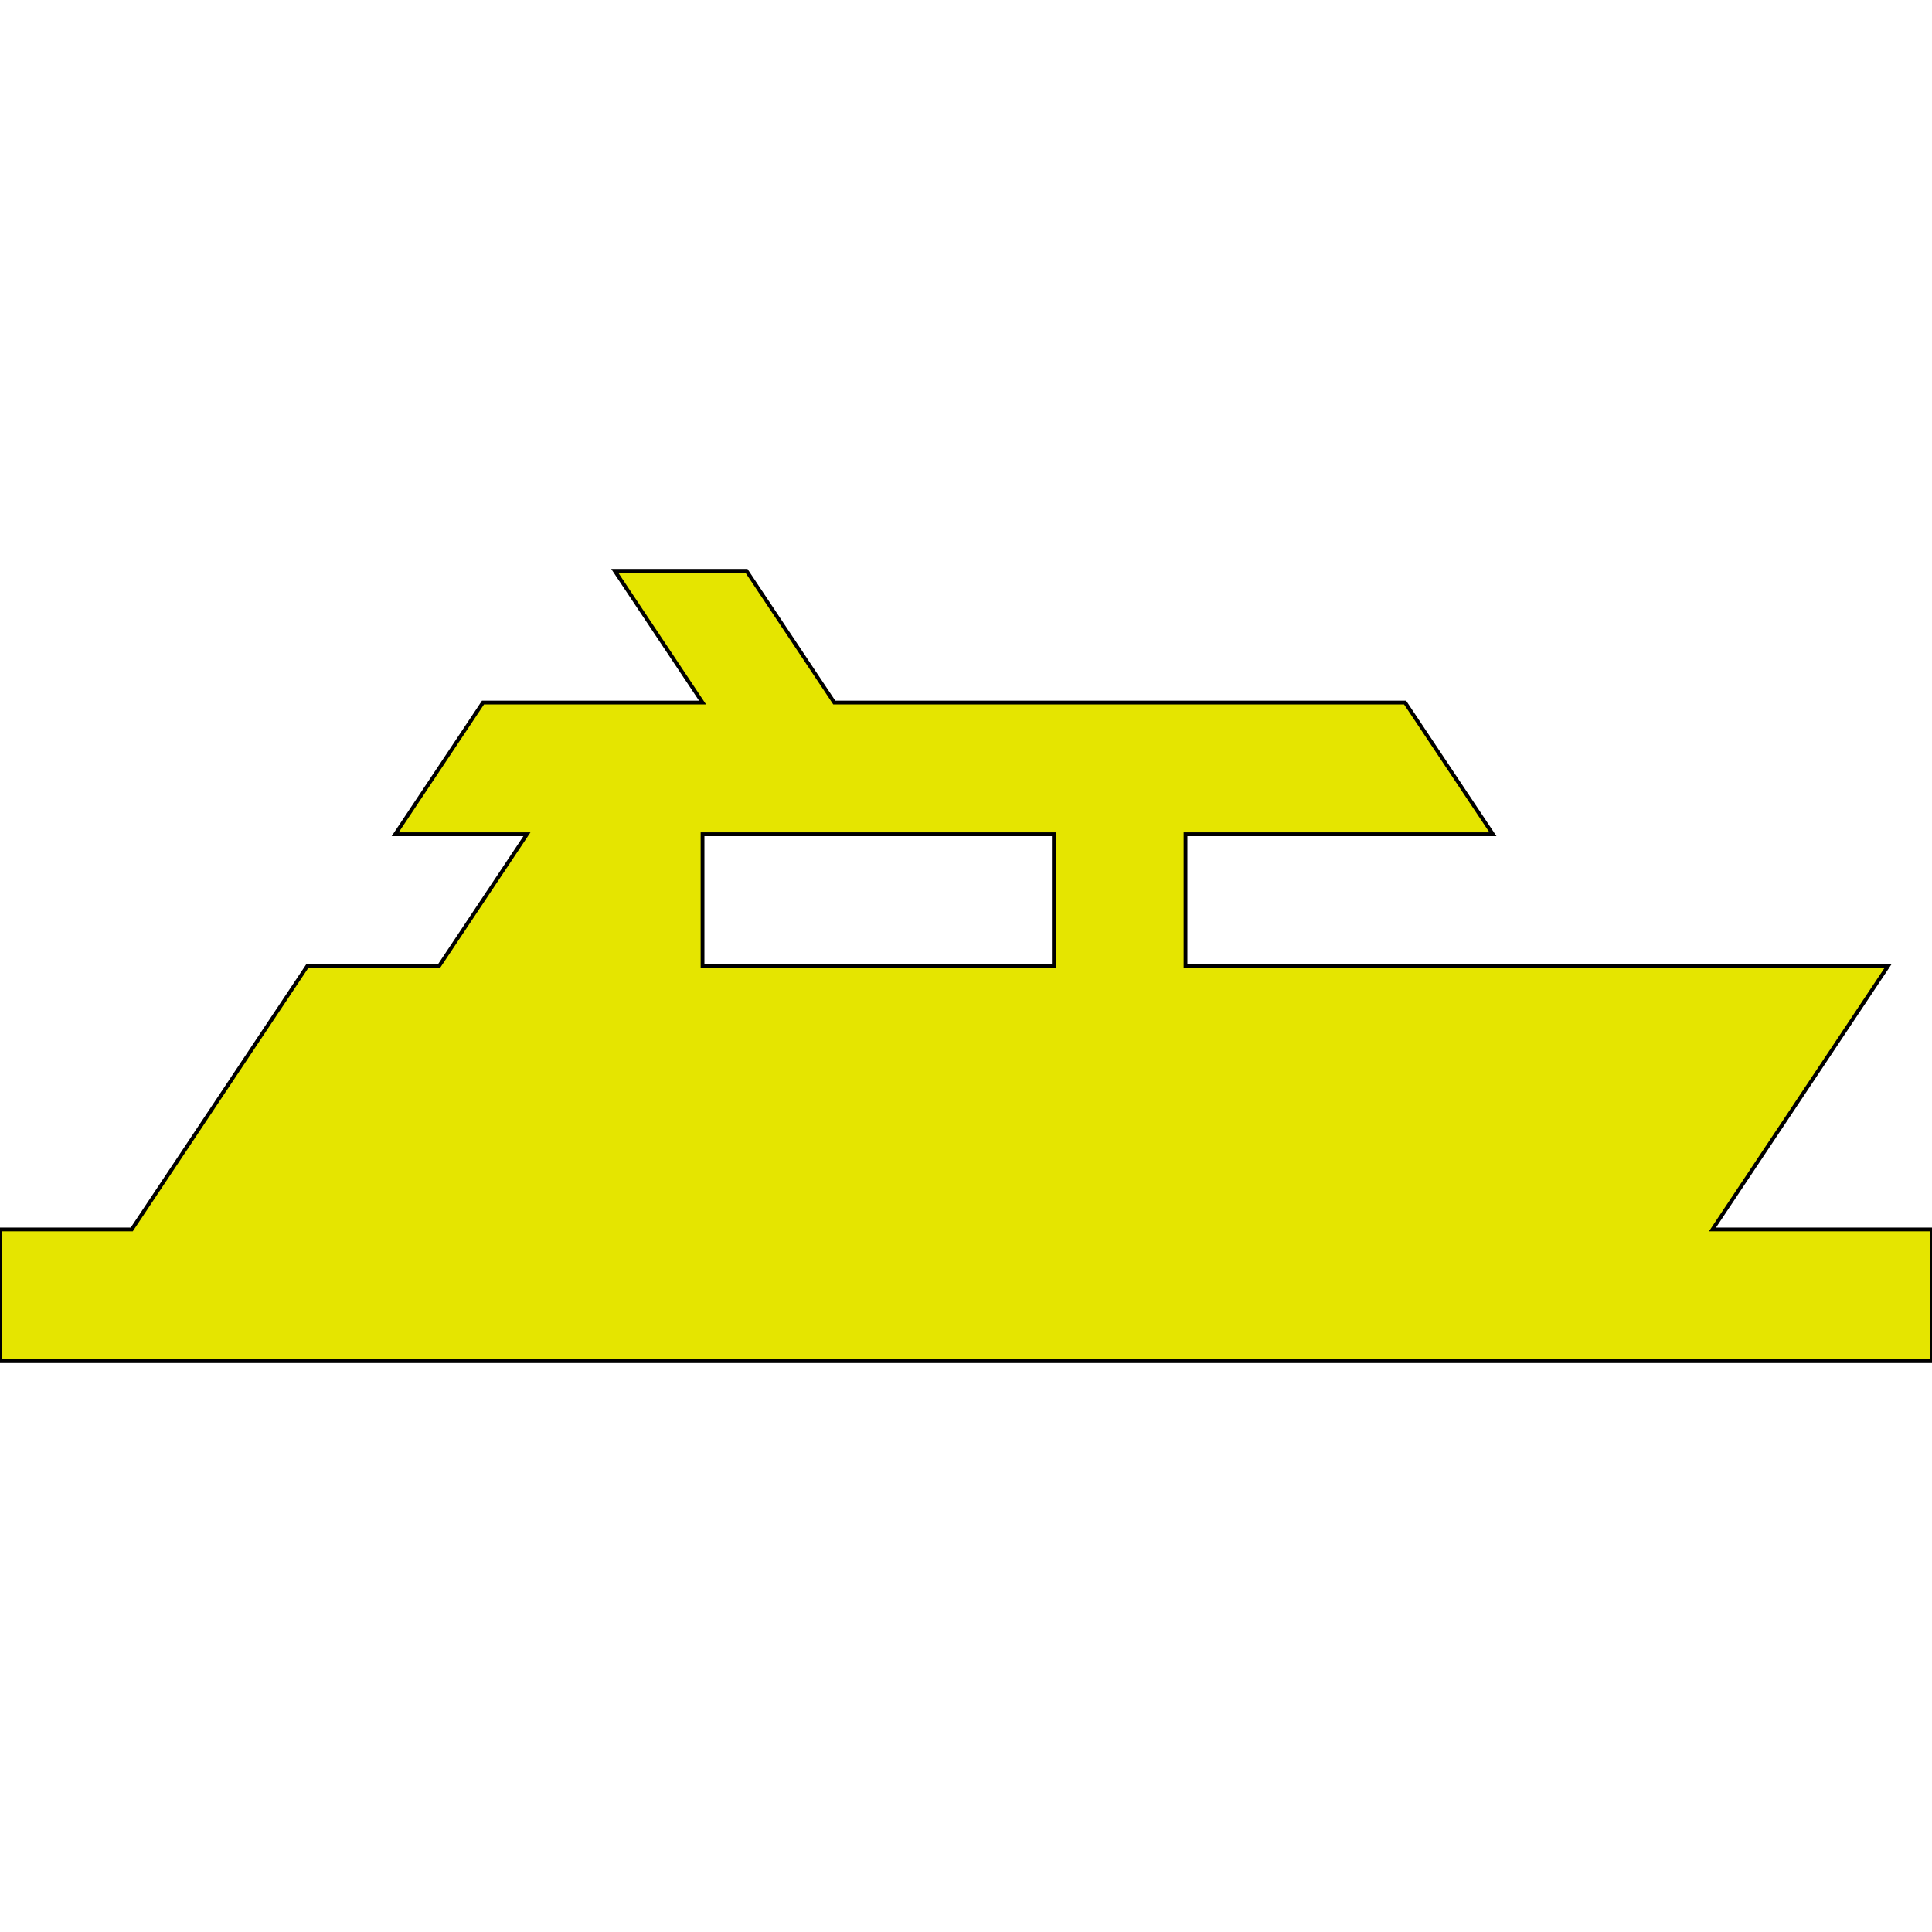
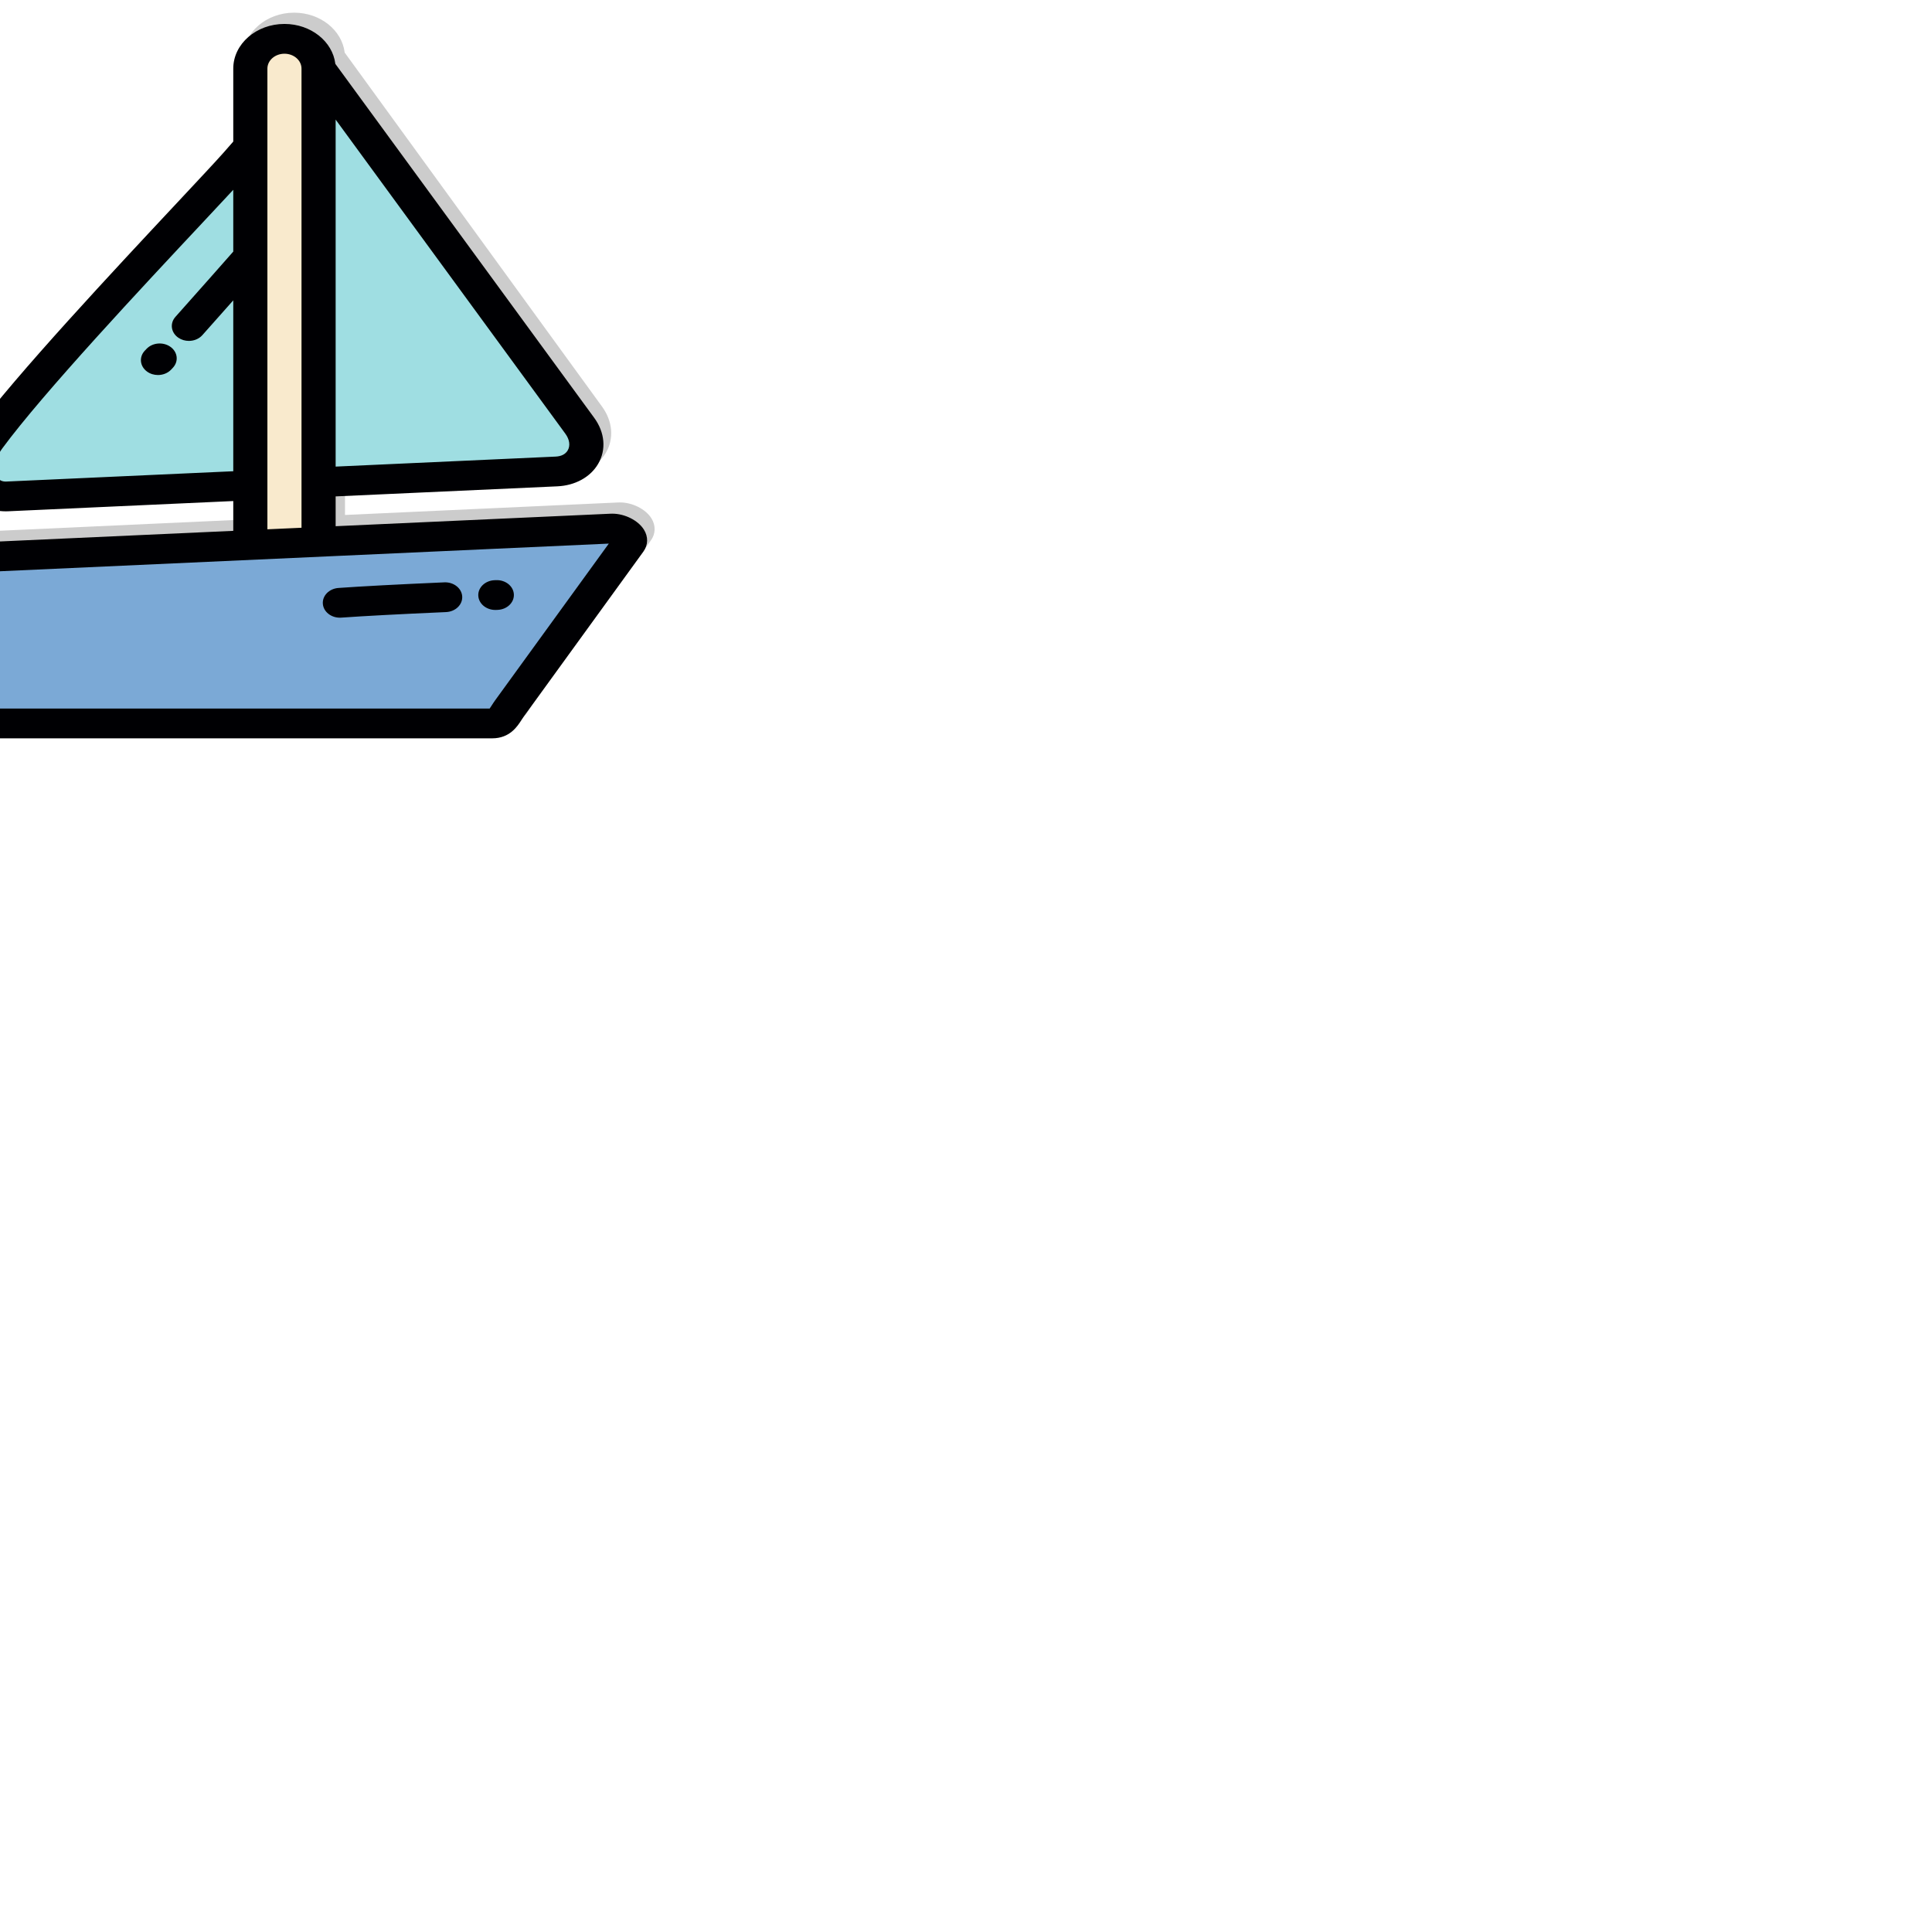
- <svg xmlns="http://www.w3.org/2000/svg" width="512" height="512" version="1.1" xml:space="preserve">
+ <svg xmlns="http://www.w3.org/2000/svg" xmlns:xlink="http://www.w3.org/1999/xlink" width="300" height="300" version="1.1" xml:space="preserve">
+   <defs>
+     <symbol height="800px" id="svg_2" viewBox="0 0 512.001 512.001" width="800px">
+       <g id="svg_1">
+         <g id="svg_4">
+           <g id="svg_5">
+             <path d="m480.74,362.37c-3.63,-6.6 -11.93,-11.38 -19.73,-11.38c-0.33,0 -0.67,0.01 -1,0.02l-172,8.96l0,-21.36l138.65,-7.22c11.07,-0.58 20.58,-6.55 25.43,-15.98c5.24,-10.18 4.33,-22.59 -2.44,-33.18l-161.83,-253.63c-1.7,-16.05 -15.32,-28.6 -31.81,-28.6c-17.65,0 -32.01,14.36 -32.01,32l0,52.31l-6.11,8.02c-5.04,6.54 -15.72,19.61 -29.24,36.15c-37.69,46.13 -100.78,123.34 -127.04,164.23c-9.23,14.37 -10.58,30.83 -3.54,42.98c5,8.61 13.77,13.62 23.68,13.62c0.51,0 1.02,-0.01 1.54,-0.04l140.71,-7.33l0,21.36l-173.66,9.05c-6.76,0.35 -13.39,3.75 -17.29,8.88c-3.35,4.39 -4.55,9.68 -3.4,14.9l21.33,96.67c2.58,11.66 10.92,19.2 21.25,19.2l313.67,0c11.01,0 15.78,-8.6 18.35,-13.21c0.52,-0.94 1.01,-1.82 1.5,-2.59l74.67,-118c3.02,-4.78 3.14,-10.7 0.32,-15.83zm-192.73,-293.82l143.66,225.16c2.63,4.12 3.17,8.59 1.45,11.94c-1.4,2.71 -4.01,4.25 -7.57,4.43l-137.54,7.17l0,-248.7zm-42.67,-36.55c0,-5.88 4.79,-10.66 10.67,-10.66c5.88,0 10.66,4.78 10.66,10.66l0,329.08l-21.33,1.11l0,-330.19zm-163.16,295.96c-2.6,0.14 -4.4,-0.81 -5.65,-2.98c-2.43,-4.19 -2.44,-12.23 3.03,-20.74c25.6,-39.87 88.21,-116.49 125.61,-162.26c7.22,-8.83 13.62,-16.66 18.83,-23.11l0,44.29c-5.87,7.64 -22.39,29.09 -36.17,46.78c-3.62,4.65 -2.78,11.35 1.86,14.97c1.95,1.52 4.26,2.25 6.55,2.25c3.18,0 6.32,-1.41 8.42,-4.11c6.3,-8.09 13.18,-16.96 19.34,-24.95l0,122.48l-141.82,7.38zm305.54,156.83c-0.81,1.28 -1.5,2.53 -2.12,3.63c-0.37,0.68 -0.86,1.57 -1.28,2.24l-311.56,0c-0.27,-0.4 -0.67,-1.2 -0.95,-2.46l-20.84,-94.47c0.16,-0.04 0.32,-0.07 0.48,-0.08l407.36,-21.21l-71.09,112.35z" id="svg_6" />
+             <path d="m184.71,231.41c-4.56,-3.72 -11.28,-3.04 -15,1.53c-0.37,0.44 -0.7,0.84 -0.98,1.18c-3.78,4.52 -3.17,11.25 1.35,15.02c2,1.67 4.42,2.48 6.83,2.48c3.06,0 6.09,-1.31 8.2,-3.83c0.33,-0.39 0.71,-0.85 1.13,-1.38c3.72,-4.56 3.04,-11.28 -1.53,-15z" id="svg_7" />
+             <path d="m387.85,419.99c0.17,0 0.33,0 0.5,-0.01l0.93,-0.04c5.88,-0.26 10.44,-5.25 10.17,-11.14c-0.26,-5.88 -5.25,-10.44 -11.13,-10.17l-0.95,0.04c-5.88,0.27 -10.43,5.26 -10.16,11.14c0.26,5.72 4.98,10.18 10.64,10.18z" id="svg_8" />
+             <path d="m290.64,425.53c0.29,0 0.58,-0.01 0.87,-0.03c14.76,-1.2 36.19,-2.5 65.53,-3.98c5.88,-0.3 10.41,-5.31 10.11,-11.19c-0.29,-5.89 -5.34,-10.42 -11.19,-10.12c-29.96,1.51 -50.99,2.79 -66.17,4.02c-5.87,0.48 -10.24,5.63 -9.77,11.5c0.45,5.58 5.12,9.8 10.62,9.8z" id="svg_9" />
+           </g>
+         </g>
+       </g>
+     </symbol>
+     <symbol height="800px" id="svg_11" version="1.1" viewBox="0 0 512.001 512.001" width="800px" xml:space="preserve">
+       <g>
+         <path d="m234.67,373.43l-183.77,9.57c-5.95,0.31 -12.11,5.01 -10.83,10.83l21.33,96.67c1.28,5.82 4.88,10.83 10.83,10.83l313.67,0c5.94,0 7.65,-5.81 10.83,-10.83l74.67,-118c3.18,-5.02 -4.88,-11.14 -10.83,-10.83l-183.23,9.54l-42.67,2.22z" fill="#7BA9D6" />
+         <path d="m234.67,166.78l0,163.93l0,42.72l42.67,-2.22l0,-42.72l0,-296.49c0,-11.73 -9.6,-21.33 -21.33,-21.33c-11.74,0 -21.34,9.6 -21.34,21.33l0,55.92l0,78.86l0,0z" fill="#F9EACD" />
+         <g>
+           <path d="m277.34,32l0,296.48l148.77,-7.74c16.26,-0.85 24.06,-17.89 14.55,-32.78l-163.32,-255.96z" fill="#9FDEE2" />
+           <path d="m234.67,330.71l0,-163.93l0,-78.87l-8.33,10.92c-19.66,25.53 -120.66,144.99 -155.76,199.64c-12.61,19.64 -5,41.04 12.15,40.15l151.94,-7.91z" fill="#9FDEE2" />
+         </g>
+       </g>
+       <g>
+         <path d="m480.74,362.37c-3.63,-6.6 -11.93,-11.38 -19.73,-11.38c-0.33,0 -0.67,0.01 -1,0.02l-172,8.96l0,-21.36l138.65,-7.22c11.07,-0.58 20.58,-6.55 25.43,-15.98c5.24,-10.18 4.33,-22.59 -2.44,-33.18l-161.83,-253.63c-1.7,-16.05 -15.32,-28.6 -31.81,-28.6c-17.65,0 -32.01,14.36 -32.01,32l0,52.31l-6.11,8.02c-5.04,6.54 -15.72,19.61 -29.24,36.15c-37.69,46.13 -100.78,123.34 -127.04,164.23c-9.23,14.37 -10.58,30.83 -3.54,42.98c5,8.61 13.77,13.62 23.68,13.62c0.51,0 1.02,-0.01 1.54,-0.04l140.71,-7.33l0,21.36l-173.66,9.05c-6.76,0.35 -13.39,3.75 -17.29,8.89c-3.35,4.38 -4.55,9.67 -3.4,14.89l21.33,96.67c2.58,11.67 10.92,19.2 21.25,19.2l313.67,0c11.01,0 15.78,-8.59 18.35,-13.21c0.52,-0.94 1.01,-1.82 1.5,-2.59l74.67,-118c3.02,-4.78 3.14,-10.7 0.32,-15.83zm-47.62,-56.72c-1.4,2.71 -4.01,4.25 -7.57,4.43l-137.54,7.17l0,-248.7l143.66,225.16c2.63,4.12 3.17,8.59 1.45,11.94zm-350.94,22.31c-2.6,0.14 -4.4,-0.81 -5.65,-2.98c-2.44,-4.19 -2.44,-12.23 3.03,-20.74c25.6,-39.87 88.21,-116.49 125.61,-162.26c7.22,-8.83 13.62,-16.66 18.83,-23.11l0,44.29c-5.87,7.64 -22.39,29.09 -36.17,46.78c-3.62,4.65 -2.79,11.35 1.86,14.97c1.95,1.52 4.26,2.25 6.55,2.25c3.18,0 6.32,-1.41 8.42,-4.11c6.3,-8.09 13.17,-16.96 19.34,-24.95l0,122.48l-141.82,7.38zm163.16,-295.96c0,-5.88 4.79,-10.66 10.67,-10.66s10.66,4.78 10.66,10.66l0,329.08l-21.33,1.11l0,-330.19zm142.38,452.79c-0.81,1.28 -1.5,2.53 -2.12,3.63c-0.37,0.68 -0.86,1.57 -1.29,2.24l-311.55,0c-0.27,-0.4 -0.67,-1.2 -0.94,-2.46l-20.85,-94.47c0.16,-0.04 0.32,-0.07 0.49,-0.08l407.36,-21.21l-71.1,112.35z" fill="#000003" />
+         <path d="m184.71,231.41c-4.56,-3.72 -11.28,-3.04 -15,1.53c-0.37,0.44 -0.7,0.84 -0.98,1.18c-3.78,4.52 -3.17,11.25 1.35,15.02c2,1.67 4.42,2.48 6.83,2.48c3.06,0 6.09,-1.31 8.2,-3.83c0.33,-0.39 0.71,-0.85 1.13,-1.38c3.72,-4.56 3.04,-11.28 -1.53,-15z" fill="#000003" />
+         <path d="m387.85,419.99c0.17,0 0.33,0 0.5,-0.01l0.93,-0.04c5.88,-0.26 10.44,-5.25 10.17,-11.14s-5.25,-10.44 -11.13,-10.17l-0.95,0.04c-5.88,0.27 -10.43,5.26 -10.16,11.14c0.26,5.72 4.98,10.18 10.64,10.18z" fill="#000003" />
+         <path d="m290.64,425.53c0.29,0 0.58,-0.01 0.87,-0.03c14.76,-1.2 36.19,-2.5 65.53,-3.98c5.88,-0.3 10.41,-5.31 10.11,-11.19c-0.29,-5.89 -5.34,-10.42 -11.19,-10.12c-29.96,1.51 -50.99,2.79 -66.17,4.02c-5.87,0.48 -10.24,5.63 -9.77,11.5c0.45,5.58 5.12,9.8 10.62,9.8z" fill="#000003" />
+       </g>
+     </symbol>
+   </defs>
  <g class="layer">
-     <g id="svg_1">
-       <g id="svg_2">
-         <path d="m453.82,325.82l46.54,-69.82l-186.18,0l0,-34.91l81.46,0l-23.28,-34.91l-151.27,0l-23.27,-34.91l-34.91,0l23.27,34.91l-58.18,0l-23.27,34.91l34.91,0l-23.28,34.91l-34.91,0l-46.54,69.82l-34.91,0l0,34.91l512,0l0,-34.91l-58.18,0zm-174.55,-69.82l-93.09,0l0,-34.91l93.09,0l0,34.91z" fill="#e5e500" id="svg_3" stroke="#000000" />
-       </g>
-     </g>
+     <use fill="#cccccc" id="svg_3" transform="matrix(0.421332 0 0 0.369784 -150.037 -67.2289)" x="314.49" xlink:href="#svg_2" y="187.13" />
+     <use id="svg_12" transform="matrix(0.423827 0 0 0.369768 -86.6751 -132.594)" x="158.72" xlink:href="#svg_11" y="368.64" />
  </g>
</svg>
